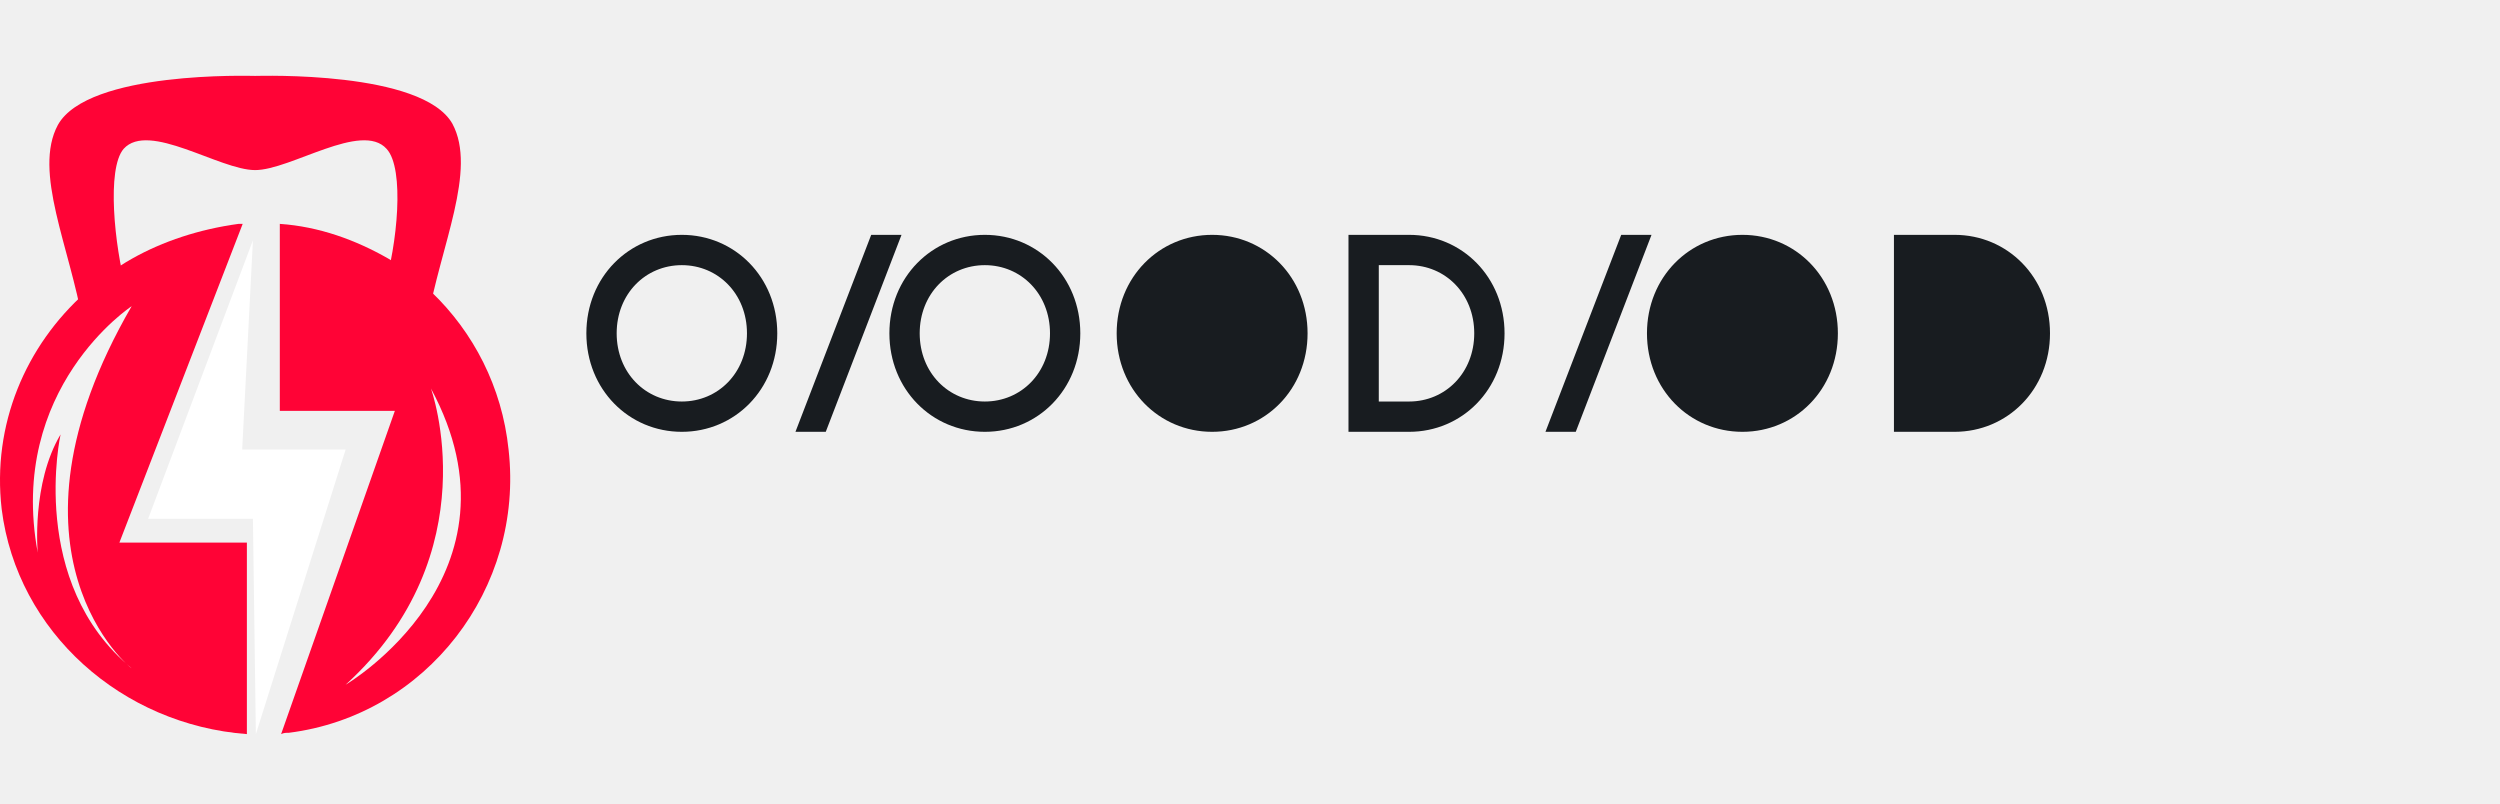
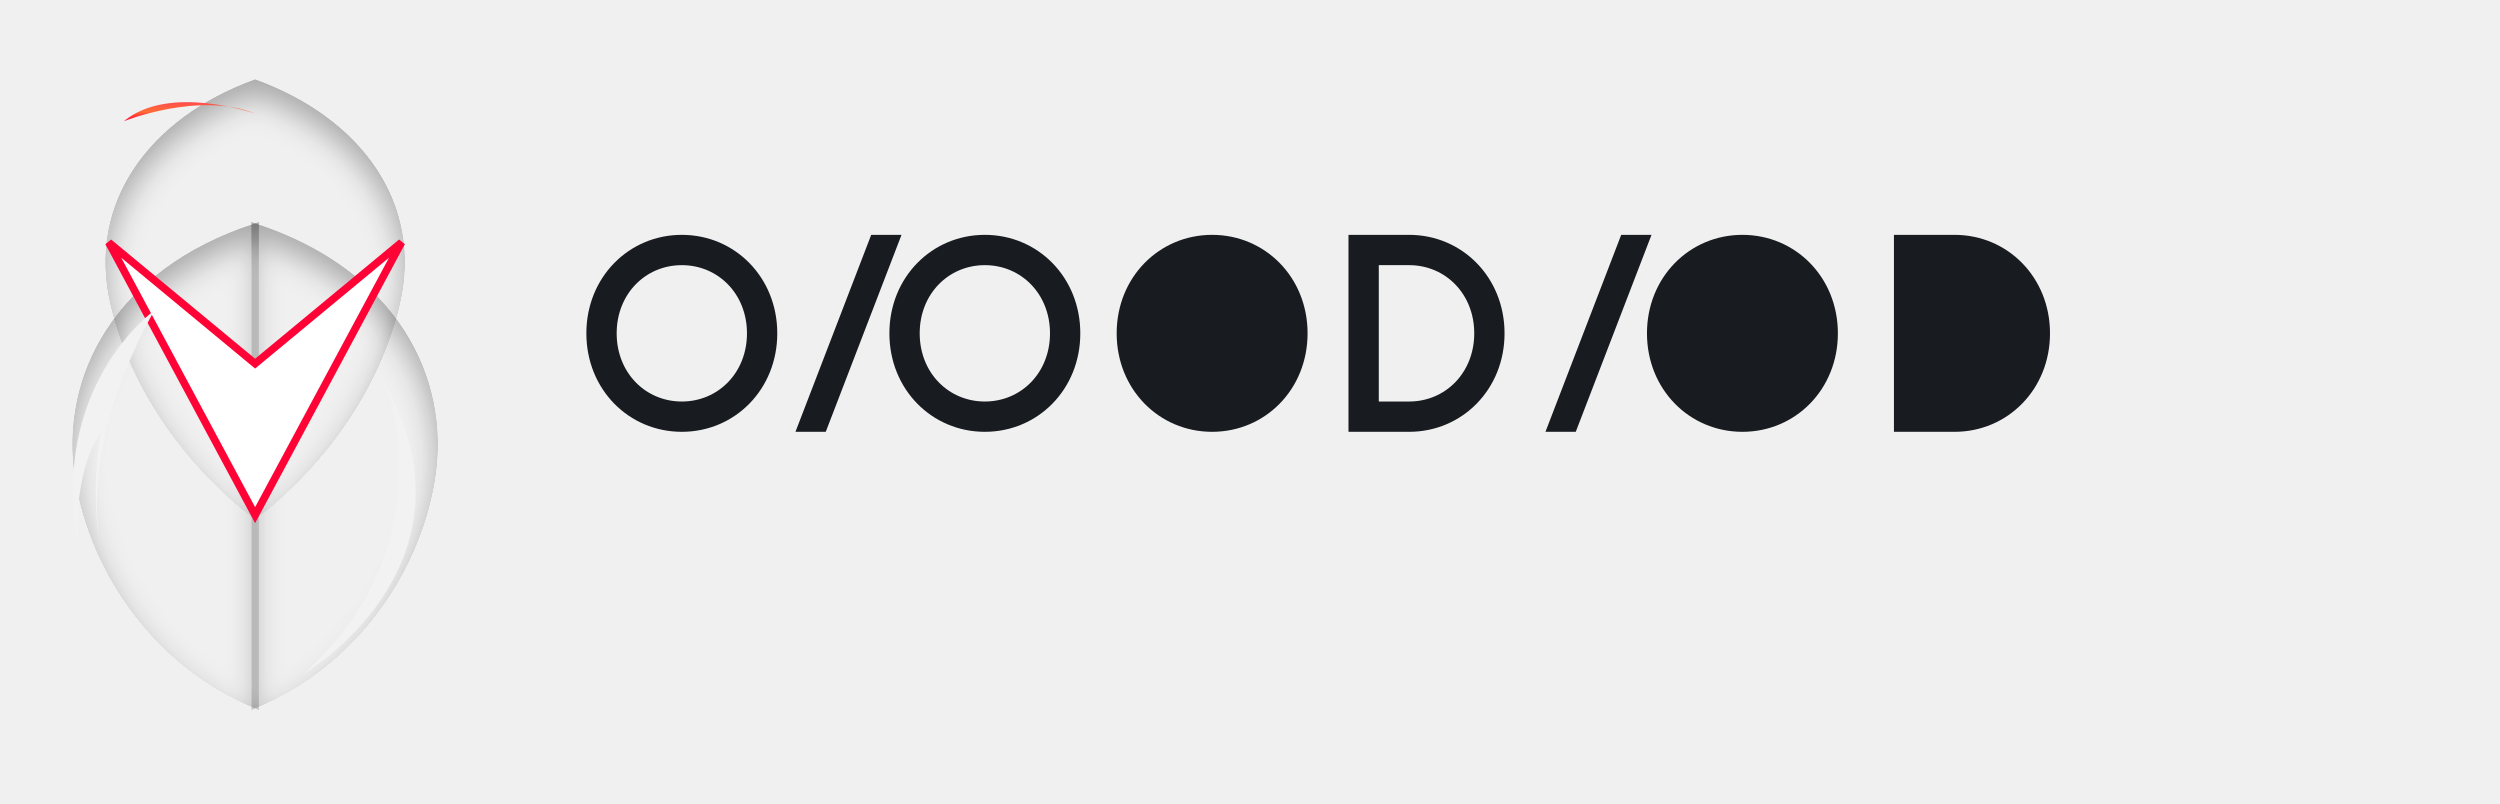
<svg xmlns="http://www.w3.org/2000/svg" viewBox="0 0 165 53" fill="none">
-   <path d="M28.207 21.207C27.339 20.419 26.384 19.631 25.343 19.018C26.21 16.216 26.731 11.138 25.516 9.825C23.867 7.986 19.181 11.226 16.837 11.226C14.494 11.226 9.808 7.986 8.159 9.825C7.03 11.138 7.551 16.216 8.332 19.106C7.291 19.718 6.336 20.419 5.468 21.294C4.6 16.304 2.17 11.313 3.819 8.249C5.815 4.66 16.577 5.01 16.837 5.01C17.185 5.01 27.86 4.66 29.856 8.162C31.505 11.226 29.075 16.216 28.207 21.207Z" fill="#FF0336" />
-   <path d="M19.071 48.363C18.898 48.363 18.726 48.363 18.553 48.451L26.06 27.118H18.467V14.776C21.055 14.953 23.471 15.834 25.628 17.068C26.664 17.686 27.613 18.391 28.476 19.272C31.236 21.917 33.135 25.531 33.566 29.674C34.602 38.843 28.13 47.217 19.071 48.363Z" fill="#FF0336" />
-   <path d="M16.294 35.812V48.451C8.064 47.833 1.129 41.734 0.111 33.603C-0.536 28.034 1.683 22.82 5.66 19.284C6.585 18.489 7.602 17.693 8.711 17.074C10.746 15.925 13.15 15.13 15.739 14.776C15.832 14.776 15.925 14.776 16.017 14.776L7.879 35.812H16.294Z" fill="#FF0336" />
-   <path d="M16.887 48.452L16.693 34.243H9.776L16.693 15.863L15.984 29.67H22.812L16.887 48.452Z" fill="white" />
-   <path d="M6.518 8.259C6.518 8.259 11.652 5.618 18.467 7.071C18.467 6.939 11.932 4.298 6.518 8.259Z" fill="#FF0336" />
-   <path d="M8.69 20.208C8.69 20.208 0.478 25.602 2.489 36.472C2.489 36.472 2.07 31.908 3.998 28.672C3.998 28.672 1.819 38.463 8.69 44.106C8.69 44.189 -0.778 36.555 8.69 20.208Z" fill="#F2F2F2" />
-   <path d="M28.441 25.639C28.441 25.639 32.364 36.492 22.812 45.192C22.812 45.192 35.093 37.957 28.441 25.639Z" fill="#F2F2F2" />
+   <defs>
+     <linearGradient id="muscleGradient" x1="0%" y1="0%" x2="0%" y2="100%">
+       <stop offset="0%" style="stop-color:#FF4D4D;stop-opacity:1" />
+       <stop offset="50%" style="stop-color:#FF6B35;stop-opacity:1" />
+       <stop offset="100%" style="stop-color:#FF0336;stop-opacity:1" />
+     </linearGradient>
+     <filter id="shadowEffect" x="-20%" y="-20%" width="140%" height="140%">
+       <feGaussianBlur in="SourceAlpha" stdDeviation="1" result="shadow" />
+       <feOffset dx="0" dy="1" />
+       <feComposite in2="SourceAlpha" operator="arithmetic" k2="-1" k3="1" />
+       <feColorMatrix type="matrix" values="0 0 0 0 0  0 0 0 0 0  0 0 0 0 0  0 0 0 0.3 0" />
+     </filter>
+   </defs>
+   <path d="M16.837 5.5C10 8 6 13.5 7.5 20C9 26.5 13.5 31.5 16.837 34C20.175 31.5 24.675 26.5 26.175 20C27.675 13.5 23.675 8 16.837 5.5Z" fill="url(#muscleGradient)" filter="url(#shadowEffect)" stroke="#FF0336" stroke-width="0.5" />
+   <path d="M16.837 34V46.5C23 44 27.5 38 28.5 31.5C29.5 25 26 18 16.837 15V34Z" fill="url(#muscleGradient)" filter="url(#shadowEffect)" stroke="#FF0336" stroke-width="0.5" />
+   <path d="M16.837 34V46.5C10.675 44 6.175 38 5.175 31.5C4.175 25 7.675 18 16.837 15V34Z" fill="url(#muscleGradient)" filter="url(#shadowEffect)" stroke="#FF0336" stroke-width="0.5" />
+   <path d="M16.837 34L7.175 16L16.837 24L26.5 16L16.837 34Z" fill="white" stroke="#FF0336" stroke-width="0.5" />
+   <path d="M8.175 8C8.175 8 13.175 6 16.837 7.5C16.837 7.5 11.175 5.5 8.175 8Z" fill="url(#muscleGradient)" />
+   <path d="M10.175 20.5C10.175 20.5 3.175 25.5 5.175 36C5.175 36 4.675 31.5 6.675 28.5C6.675 28.5 4.675 38 10.175 43.5C10.175 43.5 1.675 36 10.175 20.5Z" fill="#F2F2F2" />
+   <path d="M25.5 25.5C25.5 25.5 29.5 36 20 44.5C20 44.5 32 37.5 25.5 25.5Z" fill="#F2F2F2" />
  <path d="M45 15.5C41.5 15.5 38.7 18.3 38.7 22C38.7 25.7 41.5 28.5 45 28.5C48.5 28.5 51.3 25.7 51.3 22C51.3 18.3 48.5 15.5 45 15.5ZM45 26.5C42.6 26.5 40.7 24.6 40.7 22C40.7 19.4 42.6 17.5 45 17.5C47.4 17.5 49.3 19.4 49.3 22C49.3 24.6 47.4 26.5 45 26.5Z" fill="#181C20" />
  <path d="M57.5 15.5L52.5 28.5H54.5L59.5 15.5H57.5Z" fill="#181C20" />
  <path d="M65 15.5C61.5 15.5 58.7 18.3 58.7 22C58.7 25.7 61.5 28.5 65 28.5C68.5 28.5 71.3 25.7 71.3 22C71.3 18.3 68.5 15.5 65 15.5ZM65 26.5C62.6 26.5 60.7 24.6 60.7 22C60.7 19.4 62.6 17.5 65 17.5C67.4 17.5 69.3 19.4 69.3 22C69.3 24.6 67.4 26.5 65 26.5Z" fill="#181C20" />
  <path d="M80 15.5C76.5 15.5 73.7 18.3 73.7 22C73.7 25.7 76.5 28.5 80 28.5C83.5 28.5 86.3 25.7 86.3 22C86.3 18.3 83.5 15.5 80 15.5Z" fill="#181C20" />
  <path d="M93 15.5H89V28.5H93C96.5 28.5 99.3 25.7 99.3 22C99.3 18.3 96.5 15.5 93 15.5ZM93 26.5H91V17.5H93C95.4 17.5 97.3 19.4 97.3 22C97.3 24.6 95.4 26.5 93 26.5Z" fill="#181C20" />
  <path d="M107 15.5L102 28.5H104L109 15.5H107Z" fill="#181C20" />
  <path d="M115 15.5C111.5 15.5 108.7 18.3 108.7 22C108.7 25.7 111.5 28.5 115 28.5C118.5 28.5 121.3 25.7 121.3 22C121.3 18.3 118.5 15.5 115 15.5Z" fill="#181C20" />
  <path d="M129 15.5H125V28.5H129C132.5 28.5 135.3 25.7 135.3 22C135.3 18.3 132.5 15.5 129 15.5Z" fill="#181C20" />
</svg>
